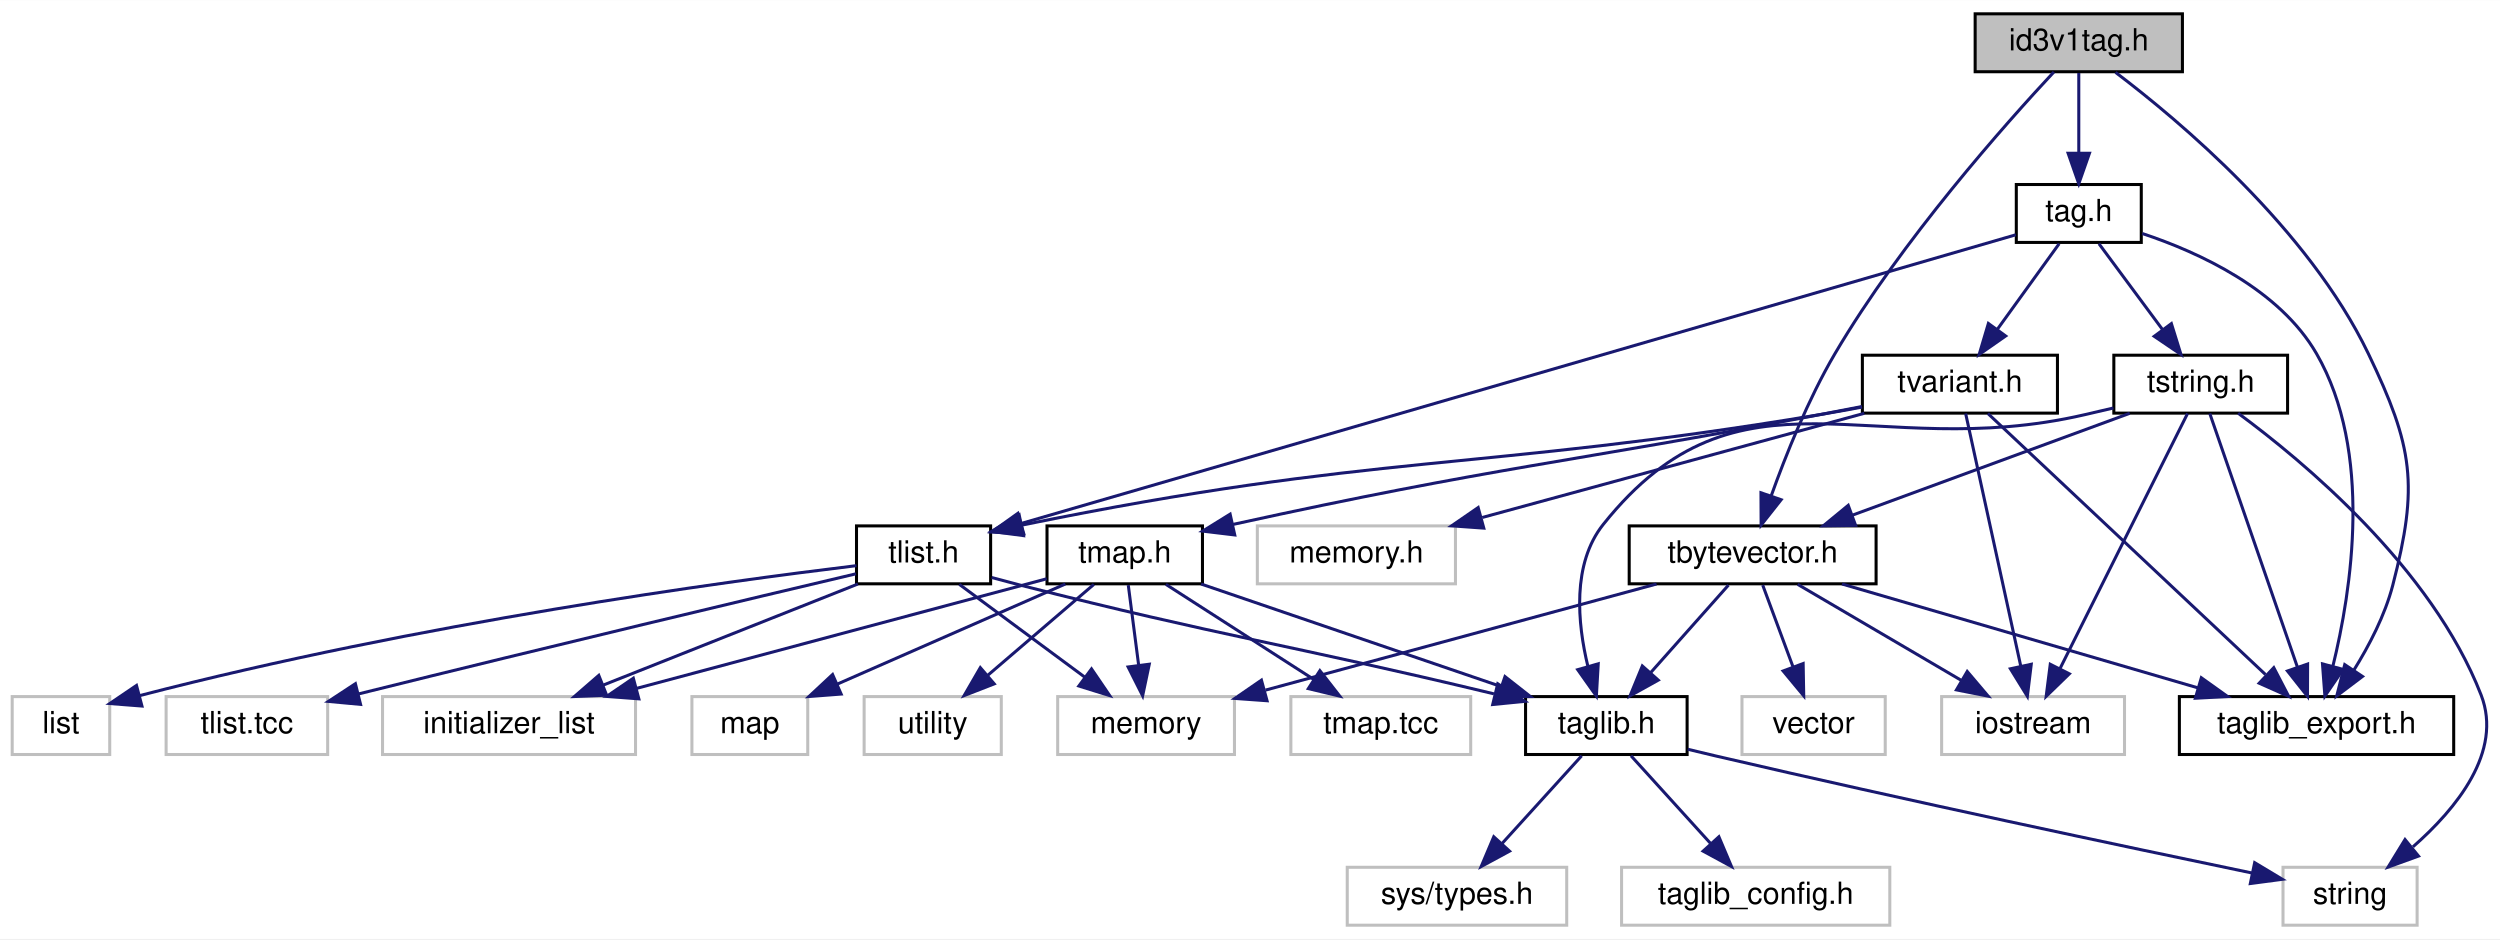
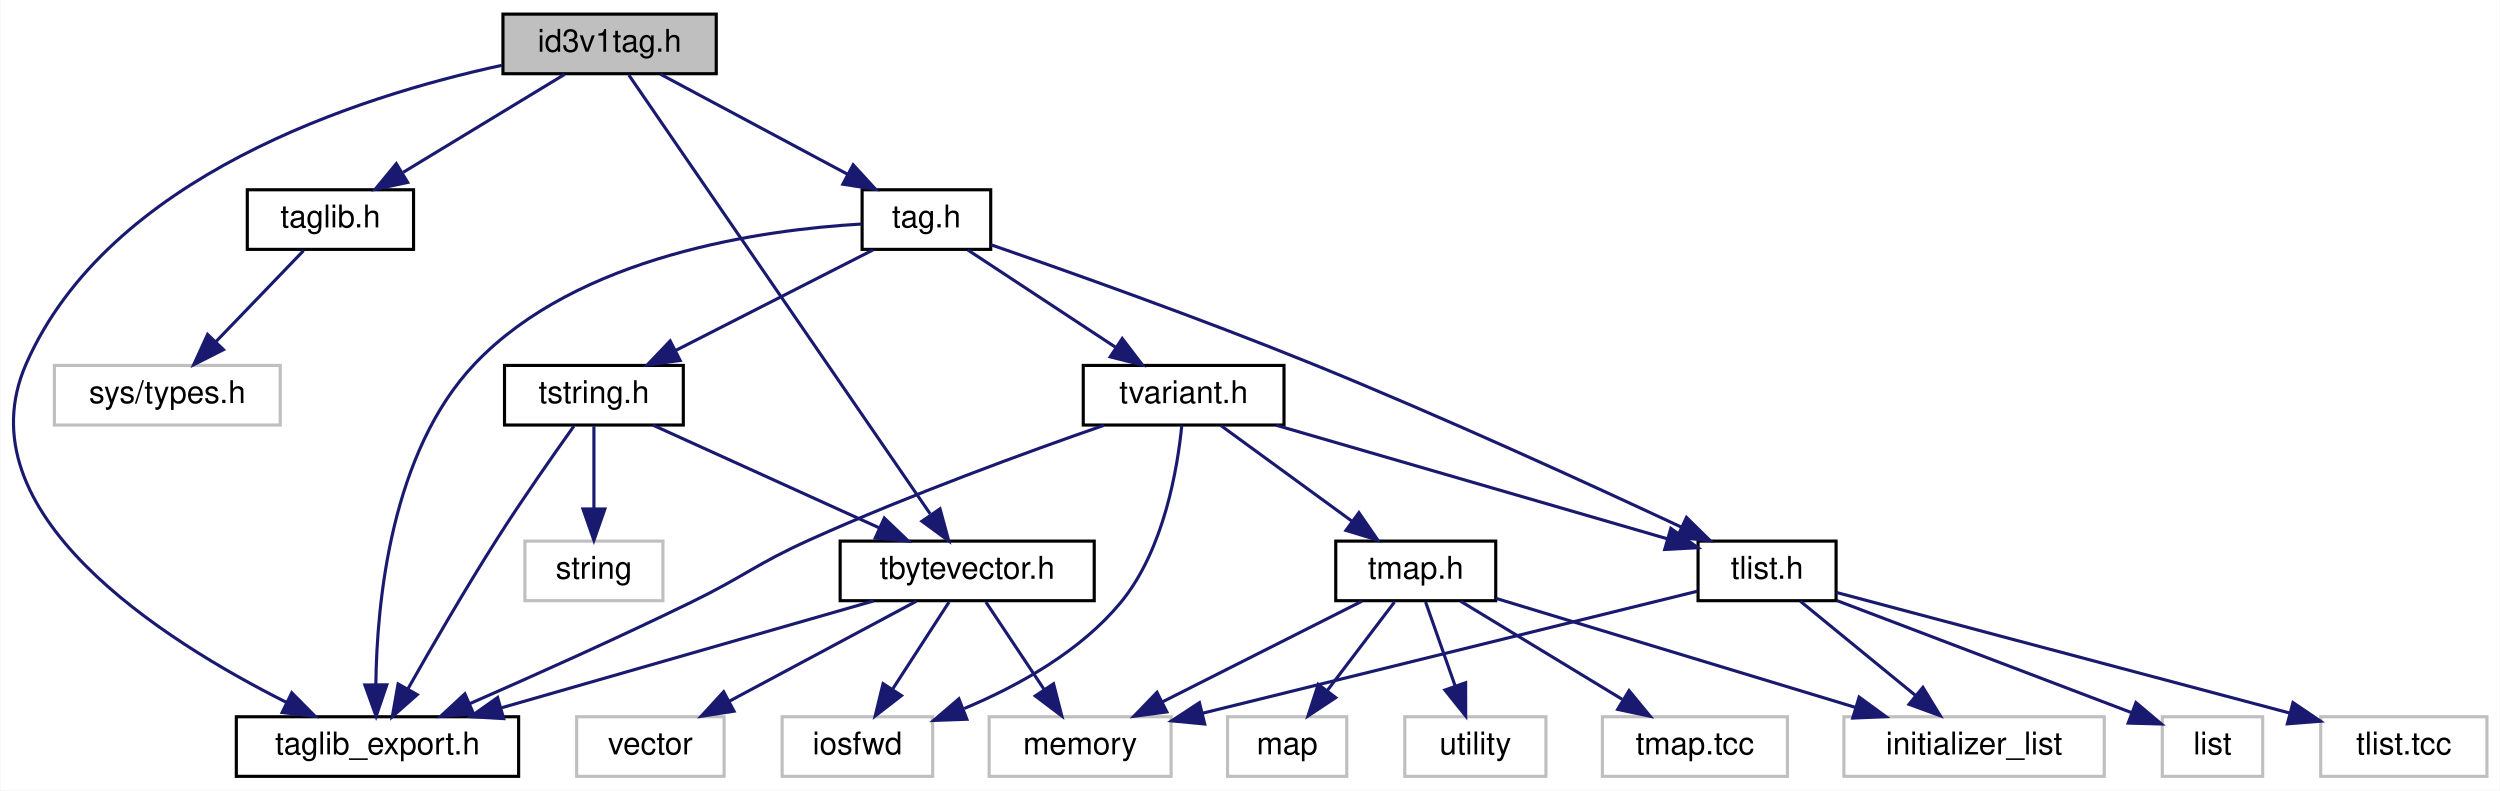
- <svg xmlns="http://www.w3.org/2000/svg" xmlns:xlink="http://www.w3.org/1999/xlink" width="820pt" height="308pt" viewBox="0.00 0.00 820.19 308.00">
-   <g id="graph0" class="graph" transform="scale(1 1) rotate(0) translate(4 304)">
-     <polygon fill="white" stroke="transparent" points="-4,4 -4,-304 816.19,-304 816.19,4 -4,4" />
+ <svg xmlns="http://www.w3.org/2000/svg" xmlns:xlink="http://www.w3.org/1999/xlink" width="797pt" height="252pt" viewBox="0.00 0.00 796.68 252.00">
+   <g id="graph0" class="graph" transform="scale(1 1) rotate(0) translate(4 248)">
+     <polygon fill="white" stroke="transparent" points="-4,4 -4,-248 792.68,-248 792.68,4 -4,4" />
    <g id="node1" class="node">
      <g id="a_node1">
        <a xlink:title=" ">
-           <polygon fill="#bfbfbf" stroke="black" points="644,-280.5 644,-299.5 712,-299.5 712,-280.5 644,-280.5" />
-           <text text-anchor="middle" x="678" y="-287.5" font-family="Helvetica,sans-Serif" font-size="10.00">id3v1tag.h</text>
+           <polygon fill="#bfbfbf" stroke="black" points="156.18,-224.5 156.18,-243.5 224.18,-243.5 224.18,-224.5 156.18,-224.5" />
+           <text text-anchor="middle" x="190.18" y="-231.5" font-family="Helvetica,sans-Serif" font-size="10.00">id3v1tag.h</text>
        </a>
      </g>
    </g>
    <g id="node2" class="node">
      <g id="a_node2">
        <a xlink:href="tbytevector_8h.html" target="_top" xlink:title=" ">
-           <polygon fill="white" stroke="black" points="530.5,-112.5 530.5,-131.5 611.5,-131.5 611.5,-112.5 530.5,-112.5" />
-           <text text-anchor="middle" x="571" y="-119.5" font-family="Helvetica,sans-Serif" font-size="10.00">tbytevector.h</text>
+           <polygon fill="white" stroke="black" points="263.68,-56.5 263.68,-75.5 344.68,-75.5 344.68,-56.5 263.68,-56.5" />
+           <text text-anchor="middle" x="304.18" y="-63.5" font-family="Helvetica,sans-Serif" font-size="10.00">tbytevector.h</text>
        </a>
      </g>
    </g>
    <g id="edge1" class="edge">
-       <path fill="none" stroke="midnightblue" d="M669.83,-280.42C654.24,-263.72 619.89,-225.21 598,-188 589.2,-173.04 581.85,-154.67 577.06,-141.28" />
-       <polygon fill="midnightblue" stroke="midnightblue" points="580.35,-140.09 573.78,-131.77 573.73,-142.37 580.35,-140.09" />
+       <path fill="none" stroke="midnightblue" d="M196.31,-224.08C214.49,-197.61 268.33,-119.21 292.36,-84.21" />
+       <polygon fill="midnightblue" stroke="midnightblue" points="295.52,-85.79 298.3,-75.57 289.75,-81.83 295.52,-85.79" />
+     </g>
+     <g id="node6" class="node">
+       <g id="a_node6">
+         <a xlink:href="taglib__export_8h.html" target="_top" xlink:title=" ">
+           <polygon fill="white" stroke="black" points="71.18,-0.5 71.18,-19.5 161.18,-19.5 161.18,-0.5 71.18,-0.5" />
+           <text text-anchor="middle" x="116.18" y="-7.5" font-family="Helvetica,sans-Serif" font-size="10.00">taglib_export.h</text>
+         </a>
+       </g>
+     </g>
+     <g id="edge8" class="edge">
+       <path fill="none" stroke="midnightblue" d="M155.84,-227.18C109.69,-217.18 30.42,-191.71 4.18,-132 -16.61,-84.69 47.62,-43.93 87.3,-24.01" />
+       <polygon fill="midnightblue" stroke="midnightblue" points="88.85,-27.15 96.31,-19.63 85.79,-20.86 88.85,-27.15" />
+     </g>
+     <g id="node7" class="node">
+       <g id="a_node7">
+         <a xlink:href="taglib_8h.html" target="_top" xlink:title=" ">
+           <polygon fill="white" stroke="black" points="74.68,-168.5 74.68,-187.5 127.68,-187.5 127.68,-168.5 74.68,-168.5" />
+           <text text-anchor="middle" x="101.18" y="-175.5" font-family="Helvetica,sans-Serif" font-size="10.00">taglib.h</text>
+         </a>
+       </g>
+     </g>
+     <g id="edge6" class="edge">
+       <path fill="none" stroke="midnightblue" d="M175.88,-224.32C162,-215.9 140.69,-202.97 124.38,-193.07" />
+       <polygon fill="midnightblue" stroke="midnightblue" points="125.81,-189.85 115.45,-187.65 122.18,-195.83 125.81,-189.85" />
+     </g>
+     <g id="node9" class="node">
+       <g id="a_node9">
+         <a xlink:href="tag_8h.html" target="_top" xlink:title=" ">
+           <polygon fill="white" stroke="black" points="270.68,-168.5 270.68,-187.5 311.68,-187.5 311.68,-168.5 270.68,-168.5" />
+           <text text-anchor="middle" x="291.18" y="-175.5" font-family="Helvetica,sans-Serif" font-size="10.00">tag.h</text>
+         </a>
+       </g>
+     </g>
+     <g id="edge9" class="edge">
+       <path fill="none" stroke="midnightblue" d="M206.41,-224.32C222.53,-215.7 247.48,-202.36 266.15,-192.39" />
+       <polygon fill="midnightblue" stroke="midnightblue" points="267.83,-195.46 274.99,-187.65 264.53,-189.28 267.83,-195.46" />
+     </g>
+     <g id="node3" class="node">
+       <g id="a_node3">
+         <a xlink:title=" ">
+           <polygon fill="white" stroke="#bfbfbf" points="311.18,-0.5 311.18,-19.5 369.18,-19.5 369.18,-0.5 311.18,-0.5" />
+           <text text-anchor="middle" x="340.18" y="-7.5" font-family="Helvetica,sans-Serif" font-size="10.00">memory</text>
+         </a>
+       </g>
+     </g>
+     <g id="edge2" class="edge">
+       <path fill="none" stroke="midnightblue" d="M310.13,-56.08C315.16,-48.53 322.52,-37.49 328.69,-28.23" />
+       <polygon fill="midnightblue" stroke="midnightblue" points="331.71,-30.01 334.35,-19.75 325.89,-26.13 331.71,-30.01" />
+     </g>
+     <g id="node4" class="node">
+       <g id="a_node4">
+         <a xlink:title=" ">
+           <polygon fill="white" stroke="#bfbfbf" points="179.68,-0.5 179.68,-19.5 226.68,-19.5 226.68,-0.5 179.68,-0.5" />
+           <text text-anchor="middle" x="203.18" y="-7.5" font-family="Helvetica,sans-Serif" font-size="10.00">vector</text>
+         </a>
+       </g>
+     </g>
+     <g id="edge3" class="edge">
+       <path fill="none" stroke="midnightblue" d="M287.95,-56.32C271.83,-47.7 246.88,-34.36 228.22,-24.39" />
+       <polygon fill="midnightblue" stroke="midnightblue" points="229.84,-21.28 219.37,-19.65 226.54,-27.46 229.84,-21.28" />
+     </g>
+     <g id="node5" class="node">
+       <g id="a_node5">
+         <a xlink:title=" ">
+           <polygon fill="white" stroke="#bfbfbf" points="245.18,-0.5 245.18,-19.5 293.18,-19.5 293.18,-0.5 245.18,-0.5" />
+           <text text-anchor="middle" x="269.18" y="-7.5" font-family="Helvetica,sans-Serif" font-size="10.00">iosfwd</text>
+         </a>
+       </g>
+     </g>
+     <g id="edge4" class="edge">
+       <path fill="none" stroke="midnightblue" d="M298.4,-56.08C293.51,-48.53 286.35,-37.49 280.35,-28.23" />
+       <polygon fill="midnightblue" stroke="midnightblue" points="283.23,-26.24 274.85,-19.75 277.36,-30.05 283.23,-26.24" />
+     </g>
+     <g id="edge5" class="edge">
+       <path fill="none" stroke="midnightblue" d="M274.39,-56.44C242.35,-47.24 191.25,-32.56 155.83,-22.39" />
+       <polygon fill="midnightblue" stroke="midnightblue" points="156.41,-18.91 145.83,-19.52 154.48,-25.64 156.41,-18.91" />
+     </g>
+     <g id="node8" class="node">
+       <g id="a_node8">
+         <a xlink:title=" ">
+           <polygon fill="white" stroke="#bfbfbf" points="13.18,-112.5 13.18,-131.5 85.18,-131.5 85.18,-112.5 13.18,-112.5" />
+           <text text-anchor="middle" x="49.18" y="-119.5" font-family="Helvetica,sans-Serif" font-size="10.00">sys/types.h</text>
+         </a>
+       </g>
+     </g>
+     <g id="edge7" class="edge">
+       <path fill="none" stroke="midnightblue" d="M92.59,-168.08C85.02,-160.22 73.8,-148.57 64.67,-139.08" />
+       <polygon fill="midnightblue" stroke="midnightblue" points="67.07,-136.53 57.61,-131.75 62.02,-141.38 67.07,-136.53" />
+     </g>
+     <g id="edge10" class="edge">
+       <path fill="none" stroke="midnightblue" d="M270.52,-176.58C239.26,-174.78 180.09,-166.67 147.18,-132 120.52,-103.91 115.97,-56.13 115.66,-29.8" />
+       <polygon fill="midnightblue" stroke="midnightblue" points="119.16,-29.68 115.74,-19.65 112.16,-29.63 119.16,-29.68" />
    </g>
    <g id="node10" class="node">
      <g id="a_node10">
-         <a xlink:href="taglib__export_8h.html" target="_top" xlink:title=" ">
-           <polygon fill="white" stroke="black" points="711,-56.5 711,-75.5 801,-75.5 801,-56.5 711,-56.5" />
-           <text text-anchor="middle" x="756" y="-63.5" font-family="Helvetica,sans-Serif" font-size="10.00">taglib_export.h</text>
-         </a>
-       </g>
-     </g>
-     <g id="edge10" class="edge">
-       <path fill="none" stroke="midnightblue" d="M690.06,-280.29C710.9,-264.51 753.28,-229 773,-188 787.72,-157.39 789.52,-144.88 781,-112 778.45,-102.18 773.25,-92.21 768.24,-84.17" />
-       <polygon fill="midnightblue" stroke="midnightblue" points="771.08,-82.11 762.63,-75.73 765.25,-85.99 771.08,-82.11" />
+         <a xlink:href="tstring_8h.html" target="_top" xlink:title=" ">
+           <polygon fill="white" stroke="black" points="156.68,-112.5 156.68,-131.5 213.68,-131.5 213.68,-112.5 156.68,-112.5" />
+           <text text-anchor="middle" x="185.18" y="-119.5" font-family="Helvetica,sans-Serif" font-size="10.00">tstring.h</text>
+         </a>
+       </g>
+     </g>
+     <g id="edge11" class="edge">
+       <path fill="none" stroke="midnightblue" d="M274.15,-168.32C257.15,-159.66 230.81,-146.24 211.19,-136.25" />
+       <polygon fill="midnightblue" stroke="midnightblue" points="212.67,-133.08 202.17,-131.65 209.49,-139.31 212.67,-133.08" />
+     </g>
+     <g id="node12" class="node">
+       <g id="a_node12">
+         <a xlink:href="tlist_8h.html" target="_top" xlink:title=" ">
+           <polygon fill="white" stroke="black" points="537.18,-56.5 537.18,-75.5 581.18,-75.5 581.18,-56.5 537.18,-56.5" />
+           <text text-anchor="middle" x="559.18" y="-63.5" font-family="Helvetica,sans-Serif" font-size="10.00">tlist.h</text>
+         </a>
+       </g>
+     </g>
+     <g id="edge15" class="edge">
+       <path fill="none" stroke="midnightblue" d="M311.81,-169.95C336.38,-161.45 378.58,-146.47 414.18,-132 455.74,-115.11 503.01,-93.45 531.97,-79.89" />
+       <polygon fill="midnightblue" stroke="midnightblue" points="533.49,-83.05 541.05,-75.63 530.51,-76.71 533.49,-83.05" />
+     </g>
+     <g id="node16" class="node">
+       <g id="a_node16">
+         <a xlink:href="tvariant_8h.html" target="_top" xlink:title=" ">
+           <polygon fill="white" stroke="black" points="341.18,-112.5 341.18,-131.5 405.18,-131.5 405.18,-112.5 341.18,-112.5" />
+           <text text-anchor="middle" x="373.18" y="-119.5" font-family="Helvetica,sans-Serif" font-size="10.00">tvariant.h</text>
+         </a>
+       </g>
+     </g>
+     <g id="edge20" class="edge">
+       <path fill="none" stroke="midnightblue" d="M304.36,-168.32C317.03,-159.98 336.41,-147.21 351.39,-137.35" />
+       <polygon fill="midnightblue" stroke="midnightblue" points="353.61,-140.08 360.04,-131.65 349.76,-134.23 353.61,-140.08" />
+     </g>
+     <g id="edge13" class="edge">
+       <path fill="none" stroke="midnightblue" d="M204.04,-112.44C223.45,-103.64 253.91,-89.81 276.15,-79.72" />
+       <polygon fill="midnightblue" stroke="midnightblue" points="277.75,-82.84 285.41,-75.52 274.86,-76.46 277.75,-82.84" />
+     </g>
+     <g id="edge14" class="edge">
+       <path fill="none" stroke="midnightblue" d="M178.81,-112.17C172.4,-103.19 162.32,-88.81 154.18,-76 144.12,-60.18 133.41,-41.68 125.93,-28.47" />
+       <polygon fill="midnightblue" stroke="midnightblue" points="128.85,-26.54 120.9,-19.53 122.75,-29.97 128.85,-26.54" />
    </g>
    <g id="node11" class="node">
      <g id="a_node11">
-         <a xlink:href="tag_8h.html" target="_top" xlink:title=" ">
-           <polygon fill="white" stroke="black" points="657.5,-224.5 657.5,-243.5 698.5,-243.5 698.5,-224.5 657.5,-224.5" />
-           <text text-anchor="middle" x="678" y="-231.5" font-family="Helvetica,sans-Serif" font-size="10.00">tag.h</text>
-         </a>
-       </g>
-     </g>
-     <g id="edge11" class="edge">
-       <path fill="none" stroke="midnightblue" d="M678,-280.08C678,-273.01 678,-262.86 678,-253.99" />
-       <polygon fill="midnightblue" stroke="midnightblue" points="681.5,-253.75 678,-243.75 674.5,-253.75 681.5,-253.75" />
-     </g>
-     <g id="node3" class="node">
-       <g id="a_node3">
-         <a xlink:title=" ">
-           <polygon fill="white" stroke="#bfbfbf" points="633,-56.5 633,-75.5 693,-75.5 693,-56.5 633,-56.5" />
-           <text text-anchor="middle" x="663" y="-63.5" font-family="Helvetica,sans-Serif" font-size="10.00">iostream</text>
-         </a>
-       </g>
-     </g>
-     <g id="edge2" class="edge">
-       <path fill="none" stroke="midnightblue" d="M585.78,-112.32C600.27,-103.82 622.57,-90.73 639.49,-80.8" />
-       <polygon fill="midnightblue" stroke="midnightblue" points="641.4,-83.74 648.26,-75.65 637.86,-77.7 641.4,-83.74" />
-     </g>
-     <g id="node4" class="node">
-       <g id="a_node4">
-         <a xlink:title=" ">
-           <polygon fill="white" stroke="#bfbfbf" points="343,-56.5 343,-75.5 401,-75.5 401,-56.5 343,-56.5" />
-           <text text-anchor="middle" x="372" y="-63.5" font-family="Helvetica,sans-Serif" font-size="10.00">memory</text>
-         </a>
-       </g>
-     </g>
-     <g id="edge3" class="edge">
-       <path fill="none" stroke="midnightblue" d="M539.47,-112.44C504.71,-103.01 448.74,-87.83 411.19,-77.63" />
-       <polygon fill="midnightblue" stroke="midnightblue" points="411.69,-74.14 401.12,-74.9 409.85,-80.9 411.69,-74.14" />
-     </g>
-     <g id="node5" class="node">
-       <g id="a_node5">
-         <a xlink:title=" ">
-           <polygon fill="white" stroke="#bfbfbf" points="567.5,-56.5 567.5,-75.5 614.5,-75.5 614.5,-56.5 567.5,-56.5" />
-           <text text-anchor="middle" x="591" y="-63.5" font-family="Helvetica,sans-Serif" font-size="10.00">vector</text>
-         </a>
-       </g>
-     </g>
-     <g id="edge4" class="edge">
-       <path fill="none" stroke="midnightblue" d="M574.3,-112.08C576.98,-104.85 580.85,-94.41 584.19,-85.4" />
-       <polygon fill="midnightblue" stroke="midnightblue" points="587.57,-86.34 587.76,-75.75 581,-83.91 587.57,-86.34" />
-     </g>
-     <g id="node6" class="node">
-       <g id="a_node6">
-         <a xlink:href="taglib_8h.html" target="_top" xlink:title=" ">
-           <polygon fill="white" stroke="black" points="496.5,-56.5 496.5,-75.5 549.5,-75.5 549.5,-56.5 496.5,-56.5" />
-           <text text-anchor="middle" x="523" y="-63.5" font-family="Helvetica,sans-Serif" font-size="10.00">taglib.h</text>
-         </a>
-       </g>
-     </g>
-     <g id="edge5" class="edge">
-       <path fill="none" stroke="midnightblue" d="M563.07,-112.08C556.15,-104.3 545.93,-92.8 537.55,-83.37" />
-       <polygon fill="midnightblue" stroke="midnightblue" points="540.04,-80.9 530.78,-75.75 534.81,-85.55 540.04,-80.9" />
-     </g>
-     <g id="edge9" class="edge">
-       <path fill="none" stroke="midnightblue" d="M600.31,-112.44C631.84,-103.24 682.13,-88.56 716.99,-78.39" />
-       <polygon fill="midnightblue" stroke="midnightblue" points="718.2,-81.68 726.82,-75.52 716.24,-74.96 718.2,-81.68" />
-     </g>
-     <g id="node7" class="node">
-       <g id="a_node7">
-         <a xlink:title=" ">
-           <polygon fill="white" stroke="#bfbfbf" points="528,-0.5 528,-19.5 616,-19.5 616,-0.5 528,-0.5" />
-           <text text-anchor="middle" x="572" y="-7.5" font-family="Helvetica,sans-Serif" font-size="10.00">taglib_config.h</text>
-         </a>
-       </g>
-     </g>
-     <g id="edge6" class="edge">
-       <path fill="none" stroke="midnightblue" d="M531.09,-56.08C538.16,-48.3 548.59,-36.8 557.15,-27.37" />
-       <polygon fill="midnightblue" stroke="midnightblue" points="559.93,-29.51 564.06,-19.75 554.75,-24.8 559.93,-29.51" />
-     </g>
-     <g id="node8" class="node">
-       <g id="a_node8">
-         <a xlink:title=" ">
-           <polygon fill="white" stroke="#bfbfbf" points="438,-0.5 438,-19.5 510,-19.5 510,-0.5 438,-0.5" />
-           <text text-anchor="middle" x="474" y="-7.5" font-family="Helvetica,sans-Serif" font-size="10.00">sys/types.h</text>
-         </a>
-       </g>
-     </g>
-     <g id="edge7" class="edge">
-       <path fill="none" stroke="midnightblue" d="M514.91,-56.08C507.84,-48.3 497.41,-36.8 488.85,-27.37" />
-       <polygon fill="midnightblue" stroke="midnightblue" points="491.25,-24.8 481.94,-19.75 486.07,-29.51 491.25,-24.8" />
-     </g>
-     <g id="node9" class="node">
-       <g id="a_node9">
-         <a xlink:title=" ">
-           <polygon fill="white" stroke="#bfbfbf" points="745,-0.5 745,-19.5 789,-19.5 789,-0.5 745,-0.5" />
-           <text text-anchor="middle" x="767" y="-7.5" font-family="Helvetica,sans-Serif" font-size="10.00">string</text>
-         </a>
-       </g>
-     </g>
-     <g id="edge8" class="edge">
-       <path fill="none" stroke="midnightblue" d="M549.71,-58.22C552.84,-57.46 555.99,-56.7 559,-56 621.06,-41.53 693.92,-26.13 734.85,-17.62" />
-       <polygon fill="midnightblue" stroke="midnightblue" points="735.7,-21.02 744.78,-15.56 734.28,-14.17 735.7,-21.02" />
+         <a xlink:title=" ">
+           <polygon fill="white" stroke="#bfbfbf" points="163.18,-56.5 163.18,-75.5 207.18,-75.5 207.18,-56.5 163.18,-56.5" />
+           <text text-anchor="middle" x="185.18" y="-63.5" font-family="Helvetica,sans-Serif" font-size="10.00">string</text>
+         </a>
+       </g>
    </g>
    <g id="edge12" class="edge">
-       <path fill="none" stroke="midnightblue" d="M698.82,-227.43C717.51,-221.21 743.8,-209.12 756,-188 774.58,-155.83 767.49,-110.37 761.33,-85.33" />
-       <polygon fill="midnightblue" stroke="midnightblue" points="764.71,-84.42 758.74,-75.66 757.95,-86.23 764.71,-84.42" />
-     </g>
-     <g id="node12" class="node">
-       <g id="a_node12">
-         <a xlink:href="tstring_8h.html" target="_top" xlink:title=" ">
-           <polygon fill="white" stroke="black" points="689.5,-168.5 689.5,-187.5 746.5,-187.5 746.5,-168.5 689.5,-168.5" />
-           <text text-anchor="middle" x="718" y="-175.5" font-family="Helvetica,sans-Serif" font-size="10.00">tstring.h</text>
-         </a>
-       </g>
-     </g>
-     <g id="edge13" class="edge">
-       <path fill="none" stroke="midnightblue" d="M684.61,-224.08C690.26,-216.46 698.54,-205.26 705.45,-195.94" />
-       <polygon fill="midnightblue" stroke="midnightblue" points="708.38,-197.87 711.52,-187.75 702.75,-193.7 708.38,-197.87" />
+       <path fill="none" stroke="midnightblue" d="M185.18,-112.08C185.18,-105.01 185.18,-94.86 185.18,-85.99" />
+       <polygon fill="midnightblue" stroke="midnightblue" points="188.68,-85.75 185.18,-75.75 181.68,-85.75 188.68,-85.75" />
+     </g>
+     <g id="edge18" class="edge">
+       <path fill="none" stroke="midnightblue" d="M536.98,-59.53C499.98,-50.4 425.24,-31.97 379.26,-20.64" />
+       <polygon fill="midnightblue" stroke="midnightblue" points="379.9,-17.19 369.35,-18.19 378.22,-23.99 379.9,-17.19" />
    </g>
    <g id="node13" class="node">
      <g id="a_node13">
-         <a xlink:href="tlist_8h.html" target="_top" xlink:title=" ">
-           <polygon fill="white" stroke="black" points="277,-112.5 277,-131.5 321,-131.5 321,-112.5 277,-112.5" />
-           <text text-anchor="middle" x="299" y="-119.5" font-family="Helvetica,sans-Serif" font-size="10.00">tlist.h</text>
+         <a xlink:title=" ">
+           <polygon fill="white" stroke="#bfbfbf" points="685.18,-0.5 685.18,-19.5 717.18,-19.5 717.18,-0.5 685.18,-0.5" />
+           <text text-anchor="middle" x="701.18" y="-7.5" font-family="Helvetica,sans-Serif" font-size="10.00">list</text>
+         </a>
+       </g>
+     </g>
+     <g id="edge16" class="edge">
+       <path fill="none" stroke="midnightblue" d="M581.37,-56.56C606.82,-46.88 648.5,-31.03 675.38,-20.81" />
+       <polygon fill="midnightblue" stroke="midnightblue" points="676.79,-24.02 684.89,-17.19 674.3,-17.48 676.79,-24.02" />
+     </g>
+     <g id="node14" class="node">
+       <g id="a_node14">
+         <a xlink:title=" ">
+           <polygon fill="white" stroke="#bfbfbf" points="583.68,-0.5 583.68,-19.5 666.68,-19.5 666.68,-0.5 583.68,-0.5" />
+           <text text-anchor="middle" x="625.18" y="-7.5" font-family="Helvetica,sans-Serif" font-size="10.00">initializer_list</text>
+         </a>
+       </g>
+     </g>
+     <g id="edge17" class="edge">
+       <path fill="none" stroke="midnightblue" d="M569.79,-56.32C579.64,-48.26 594.53,-36.08 606.4,-26.37" />
+       <polygon fill="midnightblue" stroke="midnightblue" points="608.86,-28.88 614.38,-19.83 604.43,-23.46 608.86,-28.88" />
+     </g>
+     <g id="node15" class="node">
+       <g id="a_node15">
+         <a xlink:title=" ">
+           <polygon fill="white" stroke="#bfbfbf" points="735.68,-0.5 735.68,-19.5 788.68,-19.5 788.68,-0.5 735.68,-0.5" />
+           <text text-anchor="middle" x="762.18" y="-7.5" font-family="Helvetica,sans-Serif" font-size="10.00">tlist.tcc</text>
        </a>
      </g>
    </g>
    <g id="edge19" class="edge">
-       <path fill="none" stroke="midnightblue" d="M657.35,-227.01C594.8,-208.85 407.03,-154.35 331.24,-132.36" />
-       <polygon fill="midnightblue" stroke="midnightblue" points="331.89,-128.9 321.32,-129.48 329.94,-135.63 331.89,-128.9" />
+       <path fill="none" stroke="midnightblue" d="M581.29,-59.12C616.04,-49.88 683.78,-31.86 725.79,-20.68" />
+       <polygon fill="midnightblue" stroke="midnightblue" points="726.85,-24.02 735.62,-18.07 725.05,-17.25 726.85,-24.02" />
+     </g>
+     <g id="edge21" class="edge">
+       <path fill="none" stroke="midnightblue" d="M372.6,-112.45C371.28,-99.01 366.99,-72.77 353.18,-56 340.26,-40.3 320.39,-29.31 303.22,-22.12" />
+       <polygon fill="midnightblue" stroke="midnightblue" points="304.08,-18.7 293.49,-18.32 301.53,-25.22 304.08,-18.7" />
+     </g>
+     <g id="edge29" class="edge">
+       <path fill="none" stroke="midnightblue" d="M347.74,-112.4C323.4,-103.94 285.8,-90.24 254.18,-76 236.78,-68.17 233.34,-64.36 216.18,-56 192.65,-44.53 165.55,-32.4 145.5,-23.63" />
+       <polygon fill="midnightblue" stroke="midnightblue" points="146.84,-20.39 136.27,-19.61 144.04,-26.81 146.84,-20.39" />
+     </g>
+     <g id="edge22" class="edge">
+       <path fill="none" stroke="midnightblue" d="M402.65,-112.44C436.68,-102.56 492.45,-86.37 527.42,-76.22" />
+       <polygon fill="midnightblue" stroke="midnightblue" points="528.5,-79.55 537.13,-73.4 526.55,-72.83 528.5,-79.55" />
    </g>
    <g id="node17" class="node">
      <g id="a_node17">
-         <a xlink:href="tvariant_8h.html" target="_top" xlink:title=" ">
-           <polygon fill="white" stroke="black" points="607,-168.5 607,-187.5 671,-187.5 671,-168.5 607,-168.5" />
-           <text text-anchor="middle" x="639" y="-175.5" font-family="Helvetica,sans-Serif" font-size="10.00">tvariant.h</text>
-         </a>
-       </g>
+         <a xlink:href="tmap_8h.html" target="_top" xlink:title=" ">
+           <polygon fill="white" stroke="black" points="421.68,-56.5 421.68,-75.5 472.68,-75.5 472.68,-56.5 421.68,-56.5" />
+           <text text-anchor="middle" x="447.18" y="-63.5" font-family="Helvetica,sans-Serif" font-size="10.00">tmap.h</text>
+         </a>
+       </g>
+     </g>
+     <g id="edge23" class="edge">
+       <path fill="none" stroke="midnightblue" d="M385.07,-112.32C396.33,-104.11 413.47,-91.6 426.89,-81.81" />
+       <polygon fill="midnightblue" stroke="midnightblue" points="429.06,-84.56 435.08,-75.83 424.93,-78.9 429.06,-84.56" />
    </g>
    <g id="edge25" class="edge">
-       <path fill="none" stroke="midnightblue" d="M671.56,-224.08C666.05,-216.46 657.97,-205.26 651.24,-195.94" />
-       <polygon fill="midnightblue" stroke="midnightblue" points="654.01,-193.81 645.32,-187.75 648.34,-197.91 654.01,-193.81" />
-     </g>
-     <g id="edge16" class="edge">
-       <path fill="none" stroke="midnightblue" d="M694.71,-168.44C670.19,-159.44 631.4,-145.19 603.8,-135.05" />
-       <polygon fill="midnightblue" stroke="midnightblue" points="604.78,-131.68 594.18,-131.52 602.36,-138.25 604.78,-131.68" />
-     </g>
-     <g id="edge14" class="edge">
-       <path fill="none" stroke="midnightblue" d="M713.68,-168.37C704.69,-150.38 683.78,-108.55 671.81,-84.63" />
-       <polygon fill="midnightblue" stroke="midnightblue" points="674.9,-82.97 667.3,-75.59 668.64,-86.1 674.9,-82.97" />
-     </g>
-     <g id="edge18" class="edge">
-       <path fill="none" stroke="midnightblue" d="M689.37,-170.19C686.21,-169.45 683.04,-168.71 680,-168 609.85,-151.7 566.92,-188.3 522,-132 511.68,-119.06 513.51,-99.62 516.96,-85.37" />
-       <polygon fill="midnightblue" stroke="midnightblue" points="520.34,-86.26 519.73,-75.68 513.61,-84.33 520.34,-86.26" />
-     </g>
-     <g id="edge15" class="edge">
-       <path fill="none" stroke="midnightblue" d="M730.28,-168.46C751.38,-152.93 793.81,-117.8 810,-76 817.19,-57.44 801.91,-38.74 787.62,-26.2" />
-       <polygon fill="midnightblue" stroke="midnightblue" points="789.45,-23.18 779.49,-19.57 785.03,-28.6 789.45,-23.18" />
-     </g>
-     <g id="edge17" class="edge">
-       <path fill="none" stroke="midnightblue" d="M720.98,-168.37C727.14,-150.54 741.39,-109.3 749.69,-85.27" />
-       <polygon fill="midnightblue" stroke="midnightblue" points="753.07,-86.19 753.03,-75.59 746.46,-83.9 753.07,-86.19" />
-     </g>
-     <g id="edge22" class="edge">
-       <path fill="none" stroke="midnightblue" d="M310.73,-112.32C321.84,-104.11 338.74,-91.6 351.98,-81.81" />
-       <polygon fill="midnightblue" stroke="midnightblue" points="354.1,-84.59 360.06,-75.83 349.94,-78.97 354.1,-84.59" />
-     </g>
-     <g id="edge23" class="edge">
-       <path fill="none" stroke="midnightblue" d="M321.34,-114.57C324.58,-113.68 327.87,-112.8 331,-112 397.25,-95.1 416.71,-93.07 486.13,-76.4" />
-       <polygon fill="midnightblue" stroke="midnightblue" points="487.37,-79.71 496.27,-73.95 485.72,-72.9 487.37,-79.71" />
-     </g>
-     <g id="node14" class="node">
-       <g id="a_node14">
-         <a xlink:title=" ">
-           <polygon fill="white" stroke="#bfbfbf" points="0,-56.5 0,-75.5 32,-75.5 32,-56.5 0,-56.5" />
-           <text text-anchor="middle" x="16" y="-63.5" font-family="Helvetica,sans-Serif" font-size="10.00">list</text>
-         </a>
-       </g>
-     </g>
-     <g id="edge20" class="edge">
-       <path fill="none" stroke="midnightblue" d="M276.98,-118.46C233.61,-113.2 134.04,-99.74 41.77,-75.81" />
-       <polygon fill="midnightblue" stroke="midnightblue" points="42.57,-72.4 32.01,-73.22 40.78,-79.16 42.57,-72.4" />
-     </g>
-     <g id="node15" class="node">
-       <g id="a_node15">
-         <a xlink:title=" ">
-           <polygon fill="white" stroke="#bfbfbf" points="121.5,-56.5 121.5,-75.5 204.5,-75.5 204.5,-56.5 121.5,-56.5" />
-           <text text-anchor="middle" x="163" y="-63.5" font-family="Helvetica,sans-Serif" font-size="10.00">initializer_list</text>
-         </a>
-       </g>
-     </g>
-     <g id="edge21" class="edge">
-       <path fill="none" stroke="midnightblue" d="M277.45,-112.44C254.97,-103.52 219.51,-89.44 194.02,-79.32" />
-       <polygon fill="midnightblue" stroke="midnightblue" points="195.03,-75.95 184.45,-75.52 192.45,-82.46 195.03,-75.95" />
-     </g>
-     <g id="node16" class="node">
-       <g id="a_node16">
-         <a xlink:title=" ">
-           <polygon fill="white" stroke="#bfbfbf" points="50.5,-56.5 50.5,-75.5 103.5,-75.5 103.5,-56.5 50.5,-56.5" />
-           <text text-anchor="middle" x="77" y="-63.5" font-family="Helvetica,sans-Serif" font-size="10.00">tlist.tcc</text>
-         </a>
-       </g>
-     </g>
-     <g id="edge24" class="edge">
-       <path fill="none" stroke="midnightblue" d="M276.81,-115.78C243.47,-107.91 178.24,-92.41 113.68,-76.39" />
-       <polygon fill="midnightblue" stroke="midnightblue" points="114.29,-72.94 103.74,-73.92 112.6,-79.73 114.29,-72.94" />
-     </g>
-     <g id="edge27" class="edge">
-       <path fill="none" stroke="midnightblue" d="M640.88,-168.37C644.76,-150.62 653.69,-109.67 658.94,-85.6" />
-       <polygon fill="midnightblue" stroke="midnightblue" points="662.41,-86.11 661.13,-75.59 655.57,-84.62 662.41,-86.11" />
-     </g>
-     <g id="edge36" class="edge">
-       <path fill="none" stroke="midnightblue" d="M648.18,-168.37C667.83,-149.89 714.21,-106.29 739.25,-82.74" />
-       <polygon fill="midnightblue" stroke="midnightblue" points="741.97,-84.99 746.86,-75.59 737.18,-79.89 741.97,-84.99" />
-     </g>
-     <g id="edge28" class="edge">
-       <path fill="none" stroke="midnightblue" d="M606.87,-170.47C602.22,-169.6 597.5,-168.75 593,-168 480.23,-149.24 447.83,-155.59 331.31,-131.77" />
-       <polygon fill="midnightblue" stroke="midnightblue" points="331.79,-128.3 321.28,-129.69 330.36,-135.15 331.79,-128.3" />
+       <path fill="none" stroke="midnightblue" d="M429.99,-56.32C412.83,-47.66 386.24,-34.24 366.43,-24.25" />
+       <polygon fill="midnightblue" stroke="midnightblue" points="367.83,-21.04 357.33,-19.65 364.68,-27.28 367.83,-21.04" />
+     </g>
+     <g id="edge26" class="edge">
+       <path fill="none" stroke="midnightblue" d="M472.68,-57.26C502.69,-48.16 552.8,-32.96 587.34,-22.48" />
+       <polygon fill="midnightblue" stroke="midnightblue" points="588.53,-25.78 597.08,-19.52 586.5,-19.08 588.53,-25.78" />
    </g>
    <g id="node18" class="node">
      <g id="a_node18">
        <a xlink:title=" ">
-           <polygon fill="white" stroke="#bfbfbf" points="408.5,-112.5 408.5,-131.5 473.5,-131.5 473.5,-112.5 408.5,-112.5" />
-           <text text-anchor="middle" x="441" y="-119.5" font-family="Helvetica,sans-Serif" font-size="10.00">memory.h</text>
-         </a>
-       </g>
-     </g>
-     <g id="edge26" class="edge">
-       <path fill="none" stroke="midnightblue" d="M607.63,-168.44C573.74,-159.2 519.6,-144.44 482.28,-134.26" />
-       <polygon fill="midnightblue" stroke="midnightblue" points="482.8,-130.77 472.23,-131.52 480.95,-137.52 482.8,-130.77" />
+           <polygon fill="white" stroke="#bfbfbf" points="387.18,-0.5 387.18,-19.5 425.18,-19.5 425.18,-0.5 387.18,-0.5" />
+           <text text-anchor="middle" x="406.18" y="-7.5" font-family="Helvetica,sans-Serif" font-size="10.00">map</text>
+         </a>
+       </g>
+     </g>
+     <g id="edge24" class="edge">
+       <path fill="none" stroke="midnightblue" d="M440.41,-56.08C434.62,-48.46 426.12,-37.26 419.04,-27.94" />
+       <polygon fill="midnightblue" stroke="midnightblue" points="421.66,-25.6 412.83,-19.75 416.09,-29.83 421.66,-25.6" />
    </g>
    <g id="node19" class="node">
      <g id="a_node19">
-         <a xlink:href="tmap_8h.html" target="_top" xlink:title=" ">
-           <polygon fill="white" stroke="black" points="339.5,-112.5 339.5,-131.5 390.5,-131.5 390.5,-112.5 339.5,-112.5" />
-           <text text-anchor="middle" x="365" y="-119.5" font-family="Helvetica,sans-Serif" font-size="10.00">tmap.h</text>
-         </a>
-       </g>
-     </g>
-     <g id="edge29" class="edge">
-       <path fill="none" stroke="midnightblue" d="M606.84,-170.67C602.19,-169.77 597.48,-168.86 593,-168 510.39,-152.21 486.87,-150.95 400.55,-131.99" />
-       <polygon fill="midnightblue" stroke="midnightblue" points="401.09,-128.53 390.57,-129.79 399.57,-135.36 401.09,-128.53" />
-     </g>
-     <g id="edge31" class="edge">
-       <path fill="none" stroke="midnightblue" d="M366.16,-112.08C367.08,-104.93 368.42,-94.64 369.58,-85.69" />
-       <polygon fill="midnightblue" stroke="midnightblue" points="373.05,-86.12 370.87,-75.75 366.11,-85.22 373.05,-86.12" />
-     </g>
-     <g id="edge34" class="edge">
-       <path fill="none" stroke="midnightblue" d="M390.04,-112.44C416.62,-103.36 458.81,-88.94 488.52,-78.78" />
-       <polygon fill="midnightblue" stroke="midnightblue" points="489.75,-82.06 498.08,-75.52 487.49,-75.44 489.75,-82.06" />
-     </g>
-     <g id="edge32" class="edge">
-       <path fill="none" stroke="midnightblue" d="M339.42,-114.16C305.55,-105.11 245.41,-89.03 204.88,-78.2" />
-       <polygon fill="midnightblue" stroke="midnightblue" points="205.59,-74.76 195.02,-75.56 203.78,-81.53 205.59,-74.76" />
+         <a xlink:title=" ">
+           <polygon fill="white" stroke="#bfbfbf" points="443.68,-0.5 443.68,-19.5 488.68,-19.5 488.68,-0.5 443.68,-0.5" />
+           <text text-anchor="middle" x="466.18" y="-7.5" font-family="Helvetica,sans-Serif" font-size="10.00">utility</text>
+         </a>
+       </g>
+     </g>
+     <g id="edge27" class="edge">
+       <path fill="none" stroke="midnightblue" d="M450.32,-56.08C452.86,-48.85 456.54,-38.41 459.71,-29.4" />
+       <polygon fill="midnightblue" stroke="midnightblue" points="463.08,-30.35 463.1,-19.75 456.48,-28.02 463.08,-30.35" />
    </g>
    <g id="node20" class="node">
      <g id="a_node20">
        <a xlink:title=" ">
-           <polygon fill="white" stroke="#bfbfbf" points="223,-56.5 223,-75.5 261,-75.5 261,-56.5 223,-56.5" />
-           <text text-anchor="middle" x="242" y="-63.5" font-family="Helvetica,sans-Serif" font-size="10.00">map</text>
-         </a>
-       </g>
-     </g>
-     <g id="edge30" class="edge">
-       <path fill="none" stroke="midnightblue" d="M345.51,-112.44C325.36,-103.6 293.68,-89.69 270.67,-79.59" />
-       <polygon fill="midnightblue" stroke="midnightblue" points="271.96,-76.33 261.4,-75.52 269.15,-82.74 271.96,-76.33" />
-     </g>
-     <g id="node21" class="node">
-       <g id="a_node21">
-         <a xlink:title=" ">
-           <polygon fill="white" stroke="#bfbfbf" points="279.5,-56.5 279.5,-75.5 324.5,-75.5 324.5,-56.5 279.5,-56.5" />
-           <text text-anchor="middle" x="302" y="-63.5" font-family="Helvetica,sans-Serif" font-size="10.00">utility</text>
-         </a>
-       </g>
-     </g>
-     <g id="edge33" class="edge">
-       <path fill="none" stroke="midnightblue" d="M354.88,-112.32C345.47,-104.26 331.26,-92.08 319.93,-82.37" />
-       <polygon fill="midnightblue" stroke="midnightblue" points="322.18,-79.68 312.31,-75.83 317.62,-85 322.18,-79.68" />
-     </g>
-     <g id="node22" class="node">
-       <g id="a_node22">
-         <a xlink:title=" ">
-           <polygon fill="white" stroke="#bfbfbf" points="419.5,-56.5 419.5,-75.5 478.5,-75.5 478.5,-56.5 419.5,-56.5" />
-           <text text-anchor="middle" x="449" y="-63.5" font-family="Helvetica,sans-Serif" font-size="10.00">tmap.tcc</text>
-         </a>
-       </g>
-     </g>
-     <g id="edge35" class="edge">
-       <path fill="none" stroke="midnightblue" d="M378.5,-112.32C391.6,-103.9 411.71,-90.97 427.11,-81.07" />
-       <polygon fill="midnightblue" stroke="midnightblue" points="429.02,-84.01 435.54,-75.65 425.23,-78.12 429.02,-84.01" />
+           <polygon fill="white" stroke="#bfbfbf" points="506.68,-0.5 506.68,-19.5 565.68,-19.5 565.68,-0.5 506.68,-0.5" />
+           <text text-anchor="middle" x="536.18" y="-7.5" font-family="Helvetica,sans-Serif" font-size="10.00">tmap.tcc</text>
+         </a>
+       </g>
+     </g>
+     <g id="edge28" class="edge">
+       <path fill="none" stroke="midnightblue" d="M461.48,-56.32C475.36,-47.9 496.67,-34.97 512.98,-25.07" />
+       <polygon fill="midnightblue" stroke="midnightblue" points="515.18,-27.83 521.92,-19.65 511.55,-21.85 515.18,-27.83" />
    </g>
  </g>
</svg>
